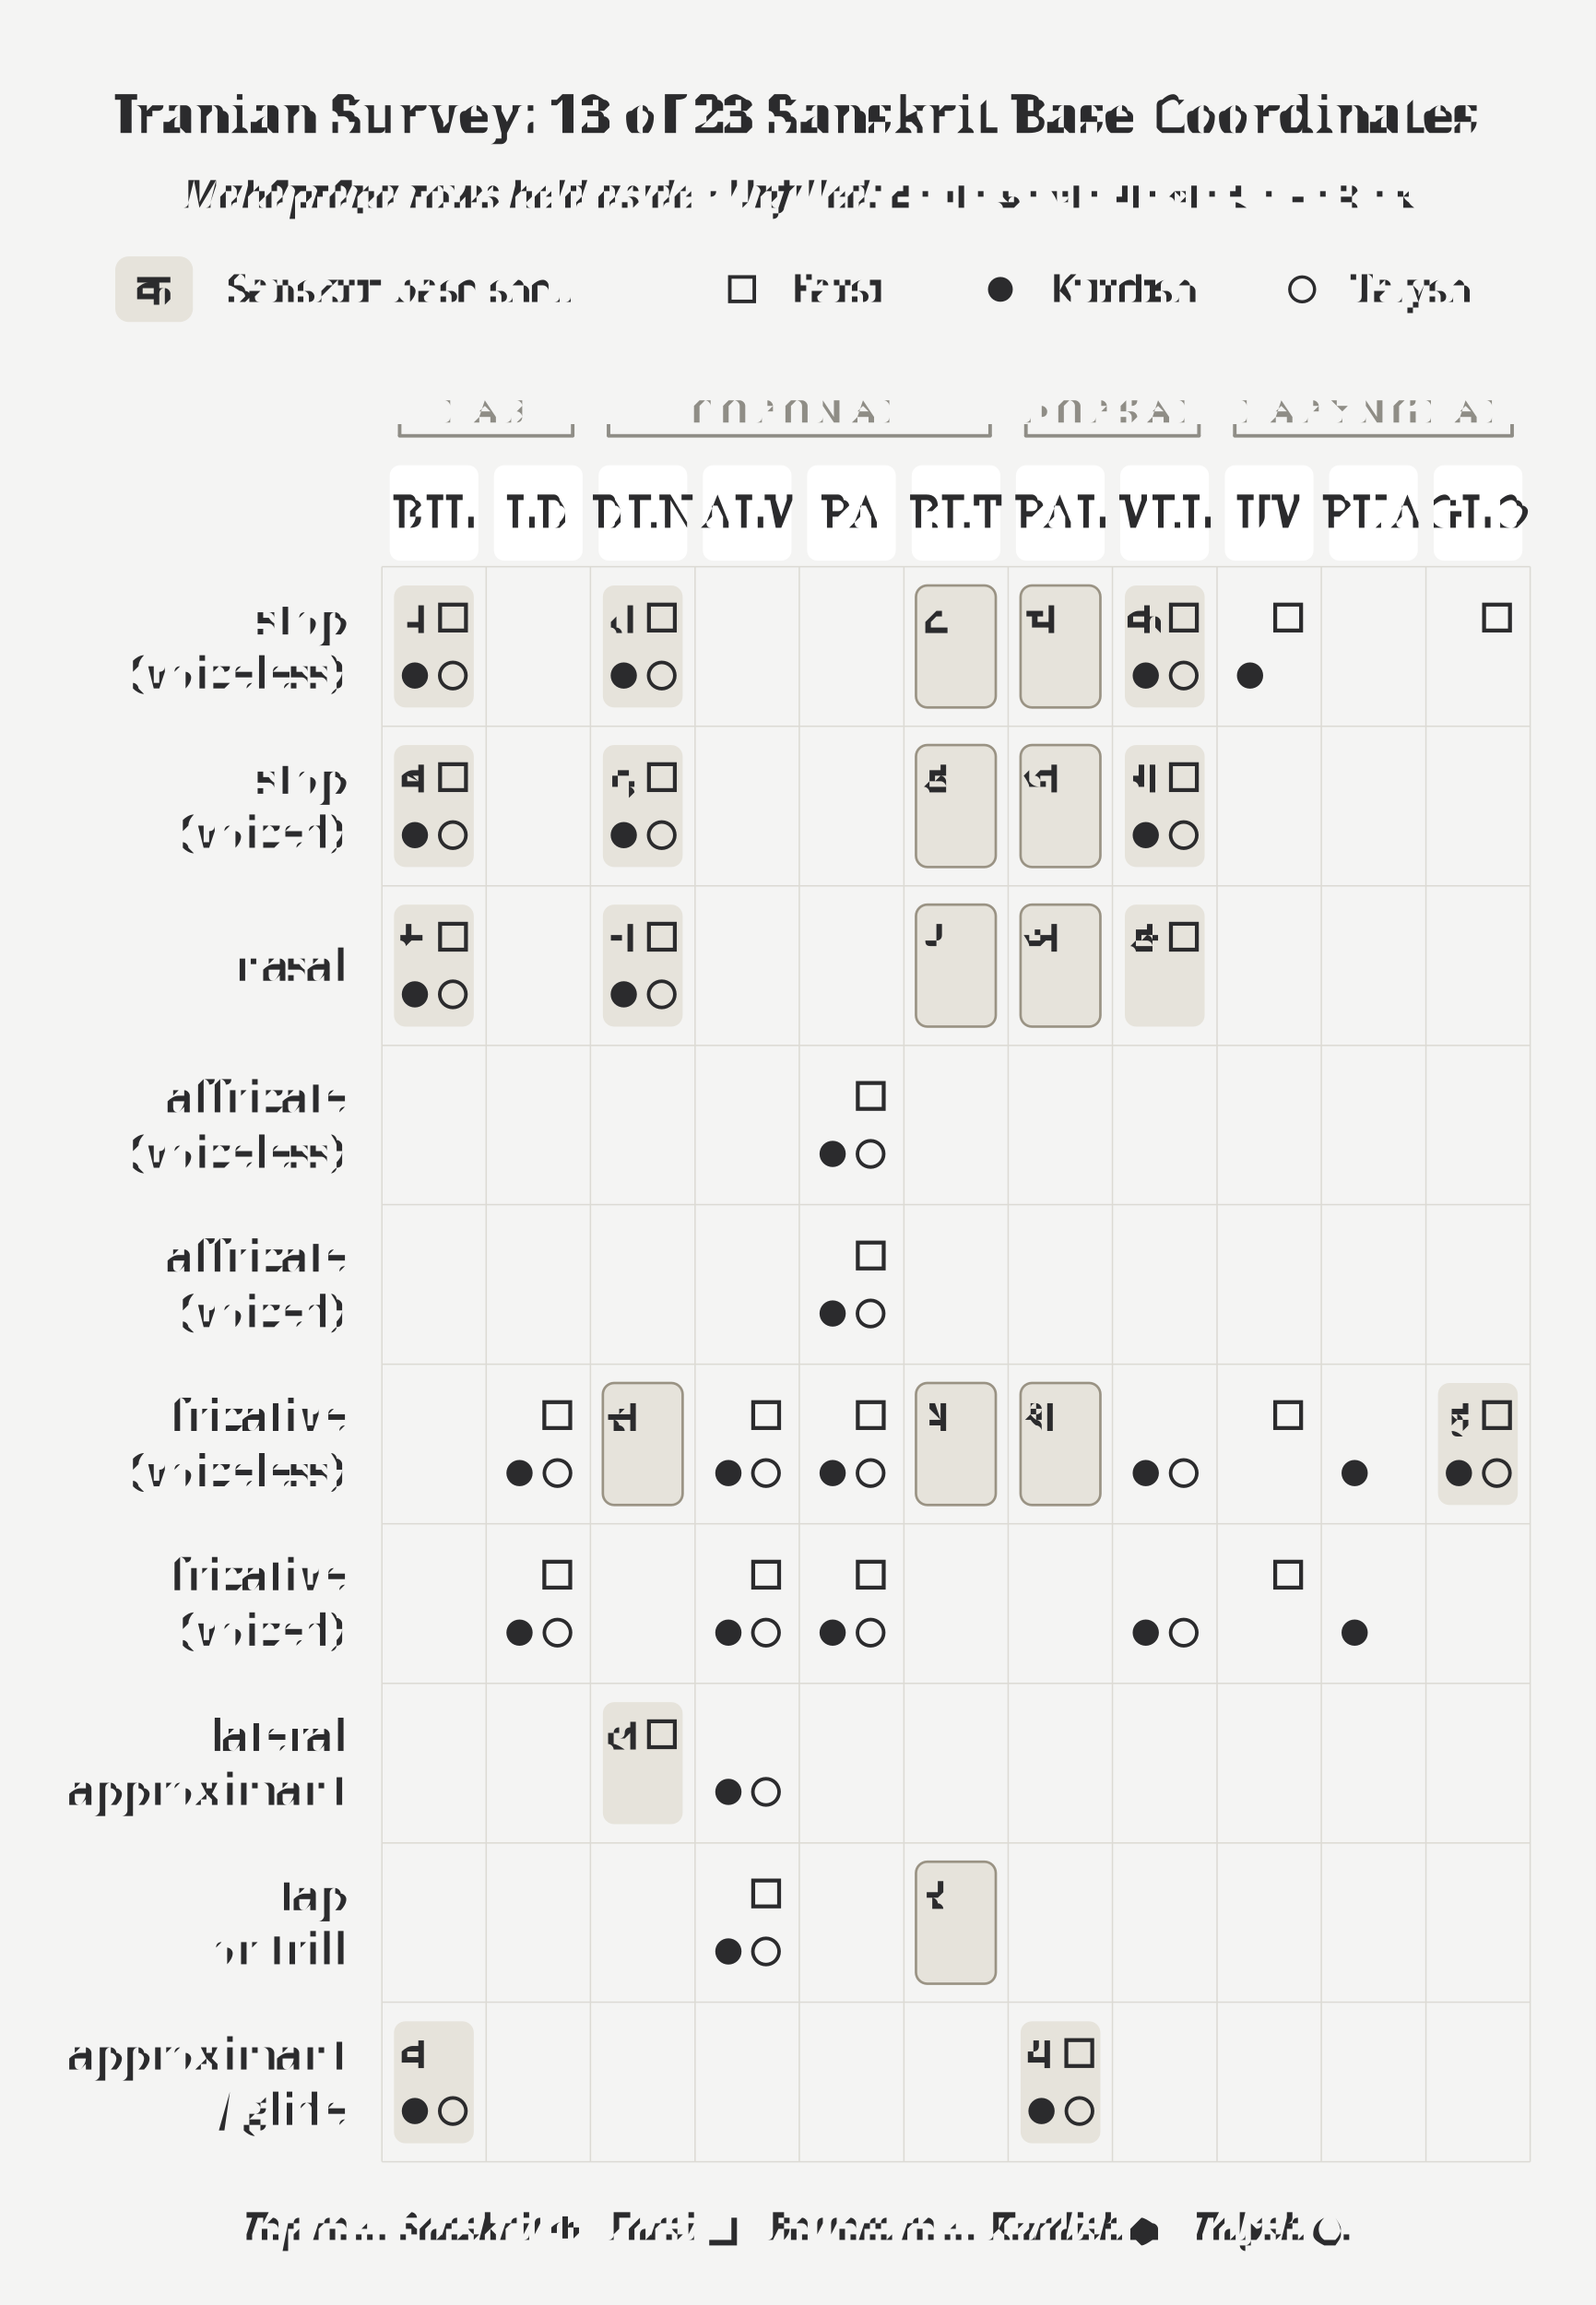
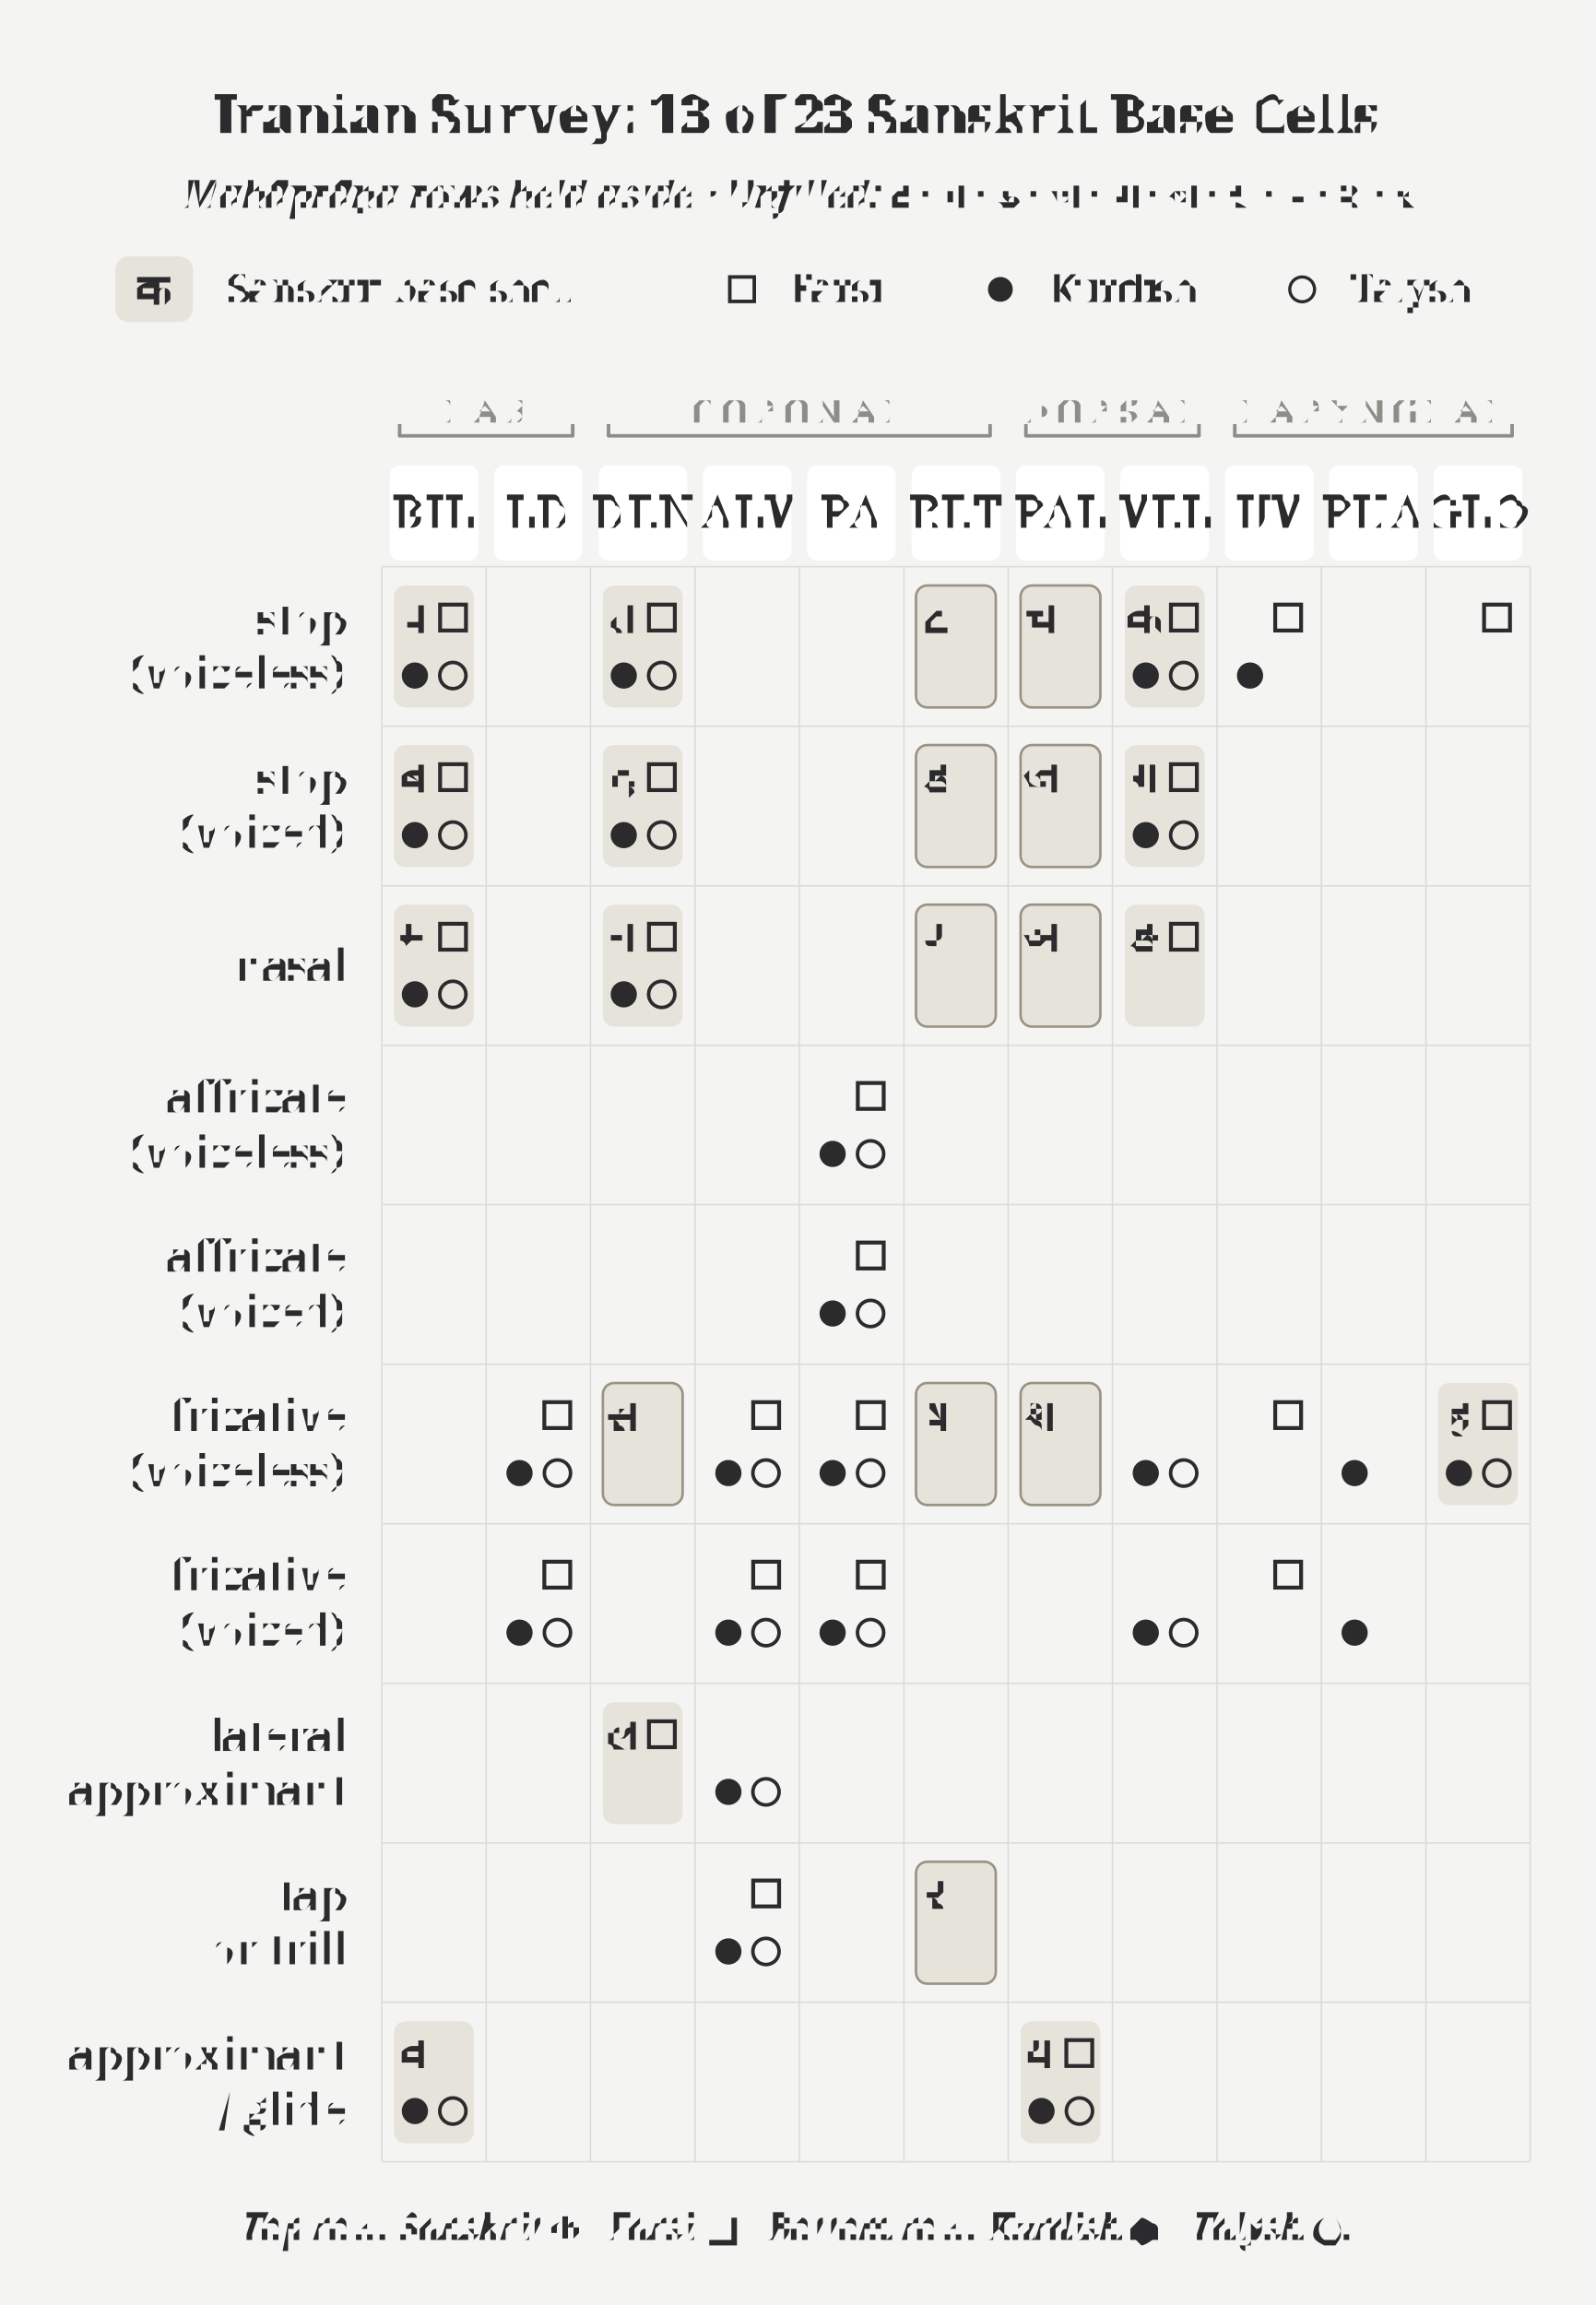
<svg xmlns="http://www.w3.org/2000/svg" width="4.5in" height="6.5in" viewBox="0 0 4.5 6.5">
  <rect x="0" y="0" width="4.5" height="6.5" fill="#f4f4f3" />
-   <text x="2.25" y="0.32" text-anchor="middle" dominant-baseline="middle" font-size="0.151" font-weight="700" fill="#2b2b2d" font-family="'Gentium Book Plus', Charter, 'Charis SIL', Georgia, serif">Iranian Survey: 13 of 23 Sanskrit Base Coordinates</text>
+   <text x="2.25" y="0.32" text-anchor="middle" dominant-baseline="middle" font-size="0.151" font-weight="700" fill="#2b2b2d" font-family="'Gentium Book Plus', Charter, 'Charis SIL', Georgia, serif">Iranian Survey: 13 of 23 Sanskrit Base Cells</text>
  <text x="2.25" y="0.547" text-anchor="middle" dominant-baseline="middle" font-size="0.111" font-style="italic" fill="#2b2b2d" font-family="'Gentium Book Plus', Charter, 'Charis SIL', Georgia, serif">Mahāprāṇa rows held aside · Unfilled: <tspan font-style="normal" font-family="'Adobe Devanagari', 'Noto Sans Devanagari', 'Mangal', 'Kohinoor Devanagari', serif">ट · च · ड · ज · ण · ञ · स · ष · श · र</tspan>
  </text>
  <rect x="1.111" y="1.651" width="0.225" height="0.344" rx="0.032" fill="#e6e3db" stroke="none" />
  <rect x="1.111" y="2.101" width="0.225" height="0.344" rx="0.032" fill="#e6e3db" stroke="none" />
  <rect x="1.111" y="2.551" width="0.225" height="0.344" rx="0.032" fill="#e6e3db" stroke="none" />
  <rect x="1.111" y="5.7" width="0.225" height="0.344" rx="0.032" fill="#e6e3db" stroke="none" />
  <rect x="1.7" y="1.651" width="0.225" height="0.344" rx="0.032" fill="#e6e3db" stroke="none" />
  <rect x="1.7" y="2.101" width="0.225" height="0.344" rx="0.032" fill="#e6e3db" stroke="none" />
  <rect x="1.7" y="3.9" width="0.225" height="0.344" rx="0.032" fill="#e6e3db" stroke="#9a9384" stroke-width="0.007" />
  <rect x="1.7" y="2.551" width="0.225" height="0.344" rx="0.032" fill="#e6e3db" stroke="none" />
  <rect x="1.7" y="4.8" width="0.225" height="0.344" rx="0.032" fill="#e6e3db" stroke="none" />
  <rect x="2.583" y="1.651" width="0.225" height="0.344" rx="0.032" fill="#e6e3db" stroke="#9a9384" stroke-width="0.007" />
  <rect x="2.583" y="2.101" width="0.225" height="0.344" rx="0.032" fill="#e6e3db" stroke="#9a9384" stroke-width="0.007" />
  <rect x="2.583" y="3.9" width="0.225" height="0.344" rx="0.032" fill="#e6e3db" stroke="#9a9384" stroke-width="0.007" />
  <rect x="2.583" y="2.551" width="0.225" height="0.344" rx="0.032" fill="#e6e3db" stroke="#9a9384" stroke-width="0.007" />
  <rect x="2.583" y="5.25" width="0.225" height="0.344" rx="0.032" fill="#e6e3db" stroke="#9a9384" stroke-width="0.007" />
  <rect x="2.878" y="1.651" width="0.225" height="0.344" rx="0.032" fill="#e6e3db" stroke="#9a9384" stroke-width="0.007" />
  <rect x="2.878" y="2.101" width="0.225" height="0.344" rx="0.032" fill="#e6e3db" stroke="#9a9384" stroke-width="0.007" />
  <rect x="2.878" y="3.9" width="0.225" height="0.344" rx="0.032" fill="#e6e3db" stroke="#9a9384" stroke-width="0.007" />
  <rect x="2.878" y="2.551" width="0.225" height="0.344" rx="0.032" fill="#e6e3db" stroke="#9a9384" stroke-width="0.007" />
  <rect x="2.878" y="5.7" width="0.225" height="0.344" rx="0.032" fill="#e6e3db" stroke="none" />
  <rect x="3.172" y="1.651" width="0.225" height="0.344" rx="0.032" fill="#e6e3db" stroke="none" />
  <rect x="3.172" y="2.101" width="0.225" height="0.344" rx="0.032" fill="#e6e3db" stroke="none" />
  <rect x="3.172" y="2.551" width="0.225" height="0.344" rx="0.032" fill="#e6e3db" stroke="none" />
  <rect x="4.055" y="3.9" width="0.225" height="0.344" rx="0.032" fill="#e6e3db" stroke="none" />
  <rect x="0.325" y="0.723" width="0.219" height="0.185" rx="0.038" fill="#e6e3db" stroke="none" />
  <text x="0.435" y="0.816" text-anchor="middle" dominant-baseline="middle" font-size="0.125" fill="#2b2b2d" font-family="'Adobe Devanagari', 'Noto Sans Devanagari', 'Mangal', 'Kohinoor Devanagari', serif">क</text>
  <text x="0.645" y="0.855" font-size="0.111" fill="#2b2b2d" font-family="'Gentium Book Plus', Charter, 'Charis SIL', Georgia, serif">Sanskrit base shell</text>
  <rect x="2.058" y="0.781" width="0.069" height="0.069" fill="none" stroke="#2b2b2d" stroke-width="0.01" />
  <text x="2.228" y="0.855" font-size="0.111" fill="#2b2b2d" font-family="'Gentium Book Plus', Charter, 'Charis SIL', Georgia, serif">Farsi</text>
  <circle cx="2.821" cy="0.816" r="0.035" fill="#2b2b2d" />
  <text x="2.957" y="0.855" font-size="0.111" fill="#2b2b2d" font-family="'Gentium Book Plus', Charter, 'Charis SIL', Georgia, serif">Kurdish</text>
  <circle cx="3.672" cy="0.816" r="0.035" fill="none" stroke="#2b2b2d" stroke-width="0.009" />
  <text x="3.808" y="0.855" font-size="0.111" fill="#2b2b2d" font-family="'Gentium Book Plus', Charter, 'Charis SIL', Georgia, serif">Talysh</text>
  <path d="M 1.127 1.229 L 1.615 1.229" stroke="#8f8d86" stroke-width="0.01" stroke-linecap="round" />
  <path d="M 1.127 1.229 L 1.127 1.196" stroke="#8f8d86" stroke-width="0.01" />
  <path d="M 1.615 1.229 L 1.615 1.196" stroke="#8f8d86" stroke-width="0.01" />
  <text x="1.371" y="1.159" text-anchor="middle" dominant-baseline="middle" font-size="0.091" letter-spacing="0.025" fill="#8f8d86" font-family="'Gentium Book Plus', Charter, 'Charis SIL', Georgia, serif">LAB</text>
  <path d="M 1.716 1.229 L 2.792 1.229" stroke="#8f8d86" stroke-width="0.01" stroke-linecap="round" />
  <path d="M 1.716 1.229 L 1.716 1.196" stroke="#8f8d86" stroke-width="0.01" />
  <path d="M 2.792 1.229 L 2.792 1.196" stroke="#8f8d86" stroke-width="0.01" />
  <text x="2.254" y="1.159" text-anchor="middle" dominant-baseline="middle" font-size="0.091" letter-spacing="0.025" fill="#8f8d86" font-family="'Gentium Book Plus', Charter, 'Charis SIL', Georgia, serif">CORONAL</text>
  <path d="M 2.893 1.229 L 3.381 1.229" stroke="#8f8d86" stroke-width="0.01" stroke-linecap="round" />
  <path d="M 2.893 1.229 L 2.893 1.196" stroke="#8f8d86" stroke-width="0.01" />
  <path d="M 3.381 1.229 L 3.381 1.196" stroke="#8f8d86" stroke-width="0.01" />
  <text x="3.137" y="1.159" text-anchor="middle" dominant-baseline="middle" font-size="0.091" letter-spacing="0.025" fill="#8f8d86" font-family="'Gentium Book Plus', Charter, 'Charis SIL', Georgia, serif">DORSAL</text>
  <path d="M 3.482 1.229 L 4.264 1.229" stroke="#8f8d86" stroke-width="0.01" stroke-linecap="round" />
  <path d="M 3.482 1.229 L 3.482 1.196" stroke="#8f8d86" stroke-width="0.01" />
  <path d="M 4.264 1.229 L 4.264 1.196" stroke="#8f8d86" stroke-width="0.01" />
  <text x="3.873" y="1.159" text-anchor="middle" dominant-baseline="middle" font-size="0.091" letter-spacing="0.025" fill="#8f8d86" font-family="'Gentium Book Plus', Charter, 'Charis SIL', Georgia, serif">LARYNGEAL</text>
  <rect x="1.099" y="1.312" width="0.25" height="0.269" rx="0.029" fill="#ffffff" stroke="none" />
  <text x="1.224" y="1.447" text-anchor="middle" dominant-baseline="middle" font-size="0.125" letter-spacing="0.01" fill="#2b2b2d" font-family="'Gentium Book Plus', Charter, 'Charis SIL', Georgia, serif">BIL</text>
  <rect x="1.393" y="1.312" width="0.25" height="0.269" rx="0.029" fill="#ffffff" stroke="none" />
  <text x="1.518" y="1.447" text-anchor="middle" dominant-baseline="middle" font-size="0.125" letter-spacing="0.01" fill="#2b2b2d" font-family="'Gentium Book Plus', Charter, 'Charis SIL', Georgia, serif">LD</text>
  <rect x="1.688" y="1.312" width="0.25" height="0.269" rx="0.029" fill="#ffffff" stroke="none" />
  <text x="1.813" y="1.447" text-anchor="middle" dominant-baseline="middle" font-size="0.125" letter-spacing="0.01" fill="#2b2b2d" font-family="'Gentium Book Plus', Charter, 'Charis SIL', Georgia, serif">DEN</text>
  <rect x="1.982" y="1.312" width="0.25" height="0.269" rx="0.029" fill="#ffffff" stroke="none" />
  <text x="2.107" y="1.447" text-anchor="middle" dominant-baseline="middle" font-size="0.125" letter-spacing="0.01" fill="#2b2b2d" font-family="'Gentium Book Plus', Charter, 'Charis SIL', Georgia, serif">ALV</text>
  <rect x="2.276" y="1.312" width="0.25" height="0.269" rx="0.029" fill="#ffffff" stroke="none" />
  <text x="2.401" y="1.447" text-anchor="middle" dominant-baseline="middle" font-size="0.125" letter-spacing="0.01" fill="#2b2b2d" font-family="'Gentium Book Plus', Charter, 'Charis SIL', Georgia, serif">PA</text>
  <rect x="2.571" y="1.312" width="0.25" height="0.269" rx="0.029" fill="#ffffff" stroke="none" />
  <text x="2.696" y="1.447" text-anchor="middle" dominant-baseline="middle" font-size="0.125" letter-spacing="0.01" fill="#2b2b2d" font-family="'Gentium Book Plus', Charter, 'Charis SIL', Georgia, serif">RET</text>
  <rect x="2.865" y="1.312" width="0.25" height="0.269" rx="0.029" fill="#ffffff" stroke="none" />
  <text x="2.99" y="1.447" text-anchor="middle" dominant-baseline="middle" font-size="0.125" letter-spacing="0.01" fill="#2b2b2d" font-family="'Gentium Book Plus', Charter, 'Charis SIL', Georgia, serif">PAL</text>
  <rect x="3.159" y="1.312" width="0.25" height="0.269" rx="0.029" fill="#ffffff" stroke="none" />
  <text x="3.285" y="1.447" text-anchor="middle" dominant-baseline="middle" font-size="0.125" letter-spacing="0.01" fill="#2b2b2d" font-family="'Gentium Book Plus', Charter, 'Charis SIL', Georgia, serif">VEL</text>
  <rect x="3.454" y="1.312" width="0.25" height="0.269" rx="0.029" fill="#ffffff" stroke="none" />
  <text x="3.579" y="1.447" text-anchor="middle" dominant-baseline="middle" font-size="0.125" letter-spacing="0.01" fill="#2b2b2d" font-family="'Gentium Book Plus', Charter, 'Charis SIL', Georgia, serif">UV</text>
  <rect x="3.748" y="1.312" width="0.25" height="0.269" rx="0.029" fill="#ffffff" stroke="none" />
  <text x="3.873" y="1.447" text-anchor="middle" dominant-baseline="middle" font-size="0.125" letter-spacing="0.01" fill="#2b2b2d" font-family="'Gentium Book Plus', Charter, 'Charis SIL', Georgia, serif">PHA</text>
  <rect x="4.043" y="1.312" width="0.25" height="0.269" rx="0.029" fill="#ffffff" stroke="none" />
  <text x="4.168" y="1.447" text-anchor="middle" dominant-baseline="middle" font-size="0.125" letter-spacing="0.01" fill="#2b2b2d" font-family="'Gentium Book Plus', Charter, 'Charis SIL', Georgia, serif">GLO</text>
  <line x1="1.077" y1="1.598" x2="1.077" y2="6.096" stroke="#dcdad4" stroke-width="0.004" />
  <line x1="1.371" y1="1.598" x2="1.371" y2="6.096" stroke="#dcdad4" stroke-width="0.004" />
  <line x1="1.665" y1="1.598" x2="1.665" y2="6.096" stroke="#dcdad4" stroke-width="0.004" />
  <line x1="1.96" y1="1.598" x2="1.96" y2="6.096" stroke="#dcdad4" stroke-width="0.004" />
  <line x1="2.254" y1="1.598" x2="2.254" y2="6.096" stroke="#dcdad4" stroke-width="0.004" />
  <line x1="2.549" y1="1.598" x2="2.549" y2="6.096" stroke="#dcdad4" stroke-width="0.004" />
  <line x1="2.843" y1="1.598" x2="2.843" y2="6.096" stroke="#dcdad4" stroke-width="0.004" />
  <line x1="3.137" y1="1.598" x2="3.137" y2="6.096" stroke="#dcdad4" stroke-width="0.004" />
  <line x1="3.432" y1="1.598" x2="3.432" y2="6.096" stroke="#dcdad4" stroke-width="0.004" />
  <line x1="3.726" y1="1.598" x2="3.726" y2="6.096" stroke="#dcdad4" stroke-width="0.004" />
  <line x1="4.021" y1="1.598" x2="4.021" y2="6.096" stroke="#dcdad4" stroke-width="0.004" />
  <line x1="4.315" y1="1.598" x2="4.315" y2="6.096" stroke="#dcdad4" stroke-width="0.004" />
  <line x1="1.077" y1="1.598" x2="4.315" y2="1.598" stroke="#dcdad4" stroke-width="0.004" />
  <line x1="1.077" y1="2.048" x2="4.315" y2="2.048" stroke="#dcdad4" stroke-width="0.004" />
  <line x1="1.077" y1="2.498" x2="4.315" y2="2.498" stroke="#dcdad4" stroke-width="0.004" />
  <line x1="1.077" y1="2.948" x2="4.315" y2="2.948" stroke="#dcdad4" stroke-width="0.004" />
  <line x1="1.077" y1="3.397" x2="4.315" y2="3.397" stroke="#dcdad4" stroke-width="0.004" />
  <line x1="1.077" y1="3.847" x2="4.315" y2="3.847" stroke="#dcdad4" stroke-width="0.004" />
  <line x1="1.077" y1="4.297" x2="4.315" y2="4.297" stroke="#dcdad4" stroke-width="0.004" />
  <line x1="1.077" y1="4.747" x2="4.315" y2="4.747" stroke="#dcdad4" stroke-width="0.004" />
  <line x1="1.077" y1="5.197" x2="4.315" y2="5.197" stroke="#dcdad4" stroke-width="0.004" />
  <line x1="1.077" y1="5.646" x2="4.315" y2="5.646" stroke="#dcdad4" stroke-width="0.004" />
  <line x1="1.077" y1="6.096" x2="4.315" y2="6.096" stroke="#dcdad4" stroke-width="0.004" />
  <text x="0.976" y="1.746" text-anchor="end" dominant-baseline="middle" font-size="0.125" fill="#2b2b2d" font-family="'Gentium Book Plus', Charter, 'Charis SIL', Georgia, serif">stop</text>
  <text x="0.976" y="1.9" text-anchor="end" dominant-baseline="middle" font-size="0.125" fill="#2b2b2d" font-family="'Gentium Book Plus', Charter, 'Charis SIL', Georgia, serif">(voiceless)</text>
  <text x="0.976" y="2.196" text-anchor="end" dominant-baseline="middle" font-size="0.125" fill="#2b2b2d" font-family="'Gentium Book Plus', Charter, 'Charis SIL', Georgia, serif">stop</text>
  <text x="0.976" y="2.35" text-anchor="end" dominant-baseline="middle" font-size="0.125" fill="#2b2b2d" font-family="'Gentium Book Plus', Charter, 'Charis SIL', Georgia, serif">(voiced)</text>
  <text x="0.976" y="2.723" text-anchor="end" dominant-baseline="middle" font-size="0.125" fill="#2b2b2d" font-family="'Gentium Book Plus', Charter, 'Charis SIL', Georgia, serif">nasal</text>
  <text x="0.976" y="3.095" text-anchor="end" dominant-baseline="middle" font-size="0.125" fill="#2b2b2d" font-family="'Gentium Book Plus', Charter, 'Charis SIL', Georgia, serif">affricate</text>
  <text x="0.976" y="3.25" text-anchor="end" dominant-baseline="middle" font-size="0.125" fill="#2b2b2d" font-family="'Gentium Book Plus', Charter, 'Charis SIL', Georgia, serif">(voiceless)</text>
  <text x="0.976" y="3.545" text-anchor="end" dominant-baseline="middle" font-size="0.125" fill="#2b2b2d" font-family="'Gentium Book Plus', Charter, 'Charis SIL', Georgia, serif">affricate</text>
  <text x="0.976" y="3.7" text-anchor="end" dominant-baseline="middle" font-size="0.125" fill="#2b2b2d" font-family="'Gentium Book Plus', Charter, 'Charis SIL', Georgia, serif">(voiced)</text>
  <text x="0.976" y="3.995" text-anchor="end" dominant-baseline="middle" font-size="0.125" fill="#2b2b2d" font-family="'Gentium Book Plus', Charter, 'Charis SIL', Georgia, serif">fricative</text>
  <text x="0.976" y="4.149" text-anchor="end" dominant-baseline="middle" font-size="0.125" fill="#2b2b2d" font-family="'Gentium Book Plus', Charter, 'Charis SIL', Georgia, serif">(voiceless)</text>
  <text x="0.976" y="4.444" text-anchor="end" dominant-baseline="middle" font-size="0.125" fill="#2b2b2d" font-family="'Gentium Book Plus', Charter, 'Charis SIL', Georgia, serif">fricative</text>
  <text x="0.976" y="4.599" text-anchor="end" dominant-baseline="middle" font-size="0.125" fill="#2b2b2d" font-family="'Gentium Book Plus', Charter, 'Charis SIL', Georgia, serif">(voiced)</text>
  <text x="0.976" y="4.894" text-anchor="end" dominant-baseline="middle" font-size="0.125" fill="#2b2b2d" font-family="'Gentium Book Plus', Charter, 'Charis SIL', Georgia, serif">lateral</text>
  <text x="0.976" y="5.049" text-anchor="end" dominant-baseline="middle" font-size="0.125" fill="#2b2b2d" font-family="'Gentium Book Plus', Charter, 'Charis SIL', Georgia, serif">approximant</text>
  <text x="0.976" y="5.344" text-anchor="end" dominant-baseline="middle" font-size="0.125" fill="#2b2b2d" font-family="'Gentium Book Plus', Charter, 'Charis SIL', Georgia, serif">tap</text>
  <text x="0.976" y="5.499" text-anchor="end" dominant-baseline="middle" font-size="0.125" fill="#2b2b2d" font-family="'Gentium Book Plus', Charter, 'Charis SIL', Georgia, serif">or trill</text>
  <text x="0.976" y="5.794" text-anchor="end" dominant-baseline="middle" font-size="0.125" fill="#2b2b2d" font-family="'Gentium Book Plus', Charter, 'Charis SIL', Georgia, serif">approximant</text>
  <text x="0.976" y="5.949" text-anchor="end" dominant-baseline="middle" font-size="0.125" fill="#2b2b2d" font-family="'Gentium Book Plus', Charter, 'Charis SIL', Georgia, serif">/ glide</text>
  <circle cx="1.17" cy="1.905" r="0.037" fill="#2b2b2d" />
  <circle cx="1.17" cy="2.355" r="0.037" fill="#2b2b2d" />
  <circle cx="1.17" cy="2.804" r="0.037" fill="#2b2b2d" />
  <circle cx="1.17" cy="5.953" r="0.037" fill="#2b2b2d" />
  <circle cx="1.465" cy="4.154" r="0.037" fill="#2b2b2d" />
  <circle cx="1.465" cy="4.604" r="0.037" fill="#2b2b2d" />
  <circle cx="1.759" cy="1.905" r="0.037" fill="#2b2b2d" />
  <circle cx="1.759" cy="2.355" r="0.037" fill="#2b2b2d" />
  <circle cx="1.759" cy="2.804" r="0.037" fill="#2b2b2d" />
  <circle cx="2.054" cy="4.154" r="0.037" fill="#2b2b2d" />
  <circle cx="2.054" cy="4.604" r="0.037" fill="#2b2b2d" />
  <circle cx="2.054" cy="5.053" r="0.037" fill="#2b2b2d" />
  <circle cx="2.054" cy="5.503" r="0.037" fill="#2b2b2d" />
  <circle cx="2.348" cy="3.254" r="0.037" fill="#2b2b2d" />
  <circle cx="2.348" cy="3.704" r="0.037" fill="#2b2b2d" />
  <circle cx="2.348" cy="4.154" r="0.037" fill="#2b2b2d" />
  <circle cx="2.348" cy="4.604" r="0.037" fill="#2b2b2d" />
  <circle cx="2.937" cy="5.953" r="0.037" fill="#2b2b2d" />
  <circle cx="3.231" cy="1.905" r="0.037" fill="#2b2b2d" />
  <circle cx="3.231" cy="2.355" r="0.037" fill="#2b2b2d" />
  <circle cx="3.231" cy="4.154" r="0.037" fill="#2b2b2d" />
  <circle cx="3.231" cy="4.604" r="0.037" fill="#2b2b2d" />
  <circle cx="3.525" cy="1.905" r="0.037" fill="#2b2b2d" />
  <circle cx="3.82" cy="4.154" r="0.037" fill="#2b2b2d" />
  <circle cx="3.82" cy="4.604" r="0.037" fill="#2b2b2d" />
  <circle cx="4.114" cy="4.154" r="0.037" fill="#2b2b2d" />
  <circle cx="1.277" cy="1.905" r="0.037" fill="none" stroke="#2b2b2d" stroke-width="0.01" />
  <circle cx="1.277" cy="2.355" r="0.037" fill="none" stroke="#2b2b2d" stroke-width="0.01" />
  <circle cx="1.277" cy="2.804" r="0.037" fill="none" stroke="#2b2b2d" stroke-width="0.01" />
  <circle cx="1.277" cy="5.953" r="0.037" fill="none" stroke="#2b2b2d" stroke-width="0.01" />
  <circle cx="1.572" cy="4.154" r="0.037" fill="none" stroke="#2b2b2d" stroke-width="0.01" />
  <circle cx="1.572" cy="4.604" r="0.037" fill="none" stroke="#2b2b2d" stroke-width="0.01" />
  <circle cx="1.866" cy="1.905" r="0.037" fill="none" stroke="#2b2b2d" stroke-width="0.01" />
  <circle cx="1.866" cy="2.355" r="0.037" fill="none" stroke="#2b2b2d" stroke-width="0.01" />
  <circle cx="1.866" cy="2.804" r="0.037" fill="none" stroke="#2b2b2d" stroke-width="0.01" />
  <circle cx="2.16" cy="4.154" r="0.037" fill="none" stroke="#2b2b2d" stroke-width="0.01" />
  <circle cx="2.16" cy="4.604" r="0.037" fill="none" stroke="#2b2b2d" stroke-width="0.01" />
  <circle cx="2.16" cy="5.053" r="0.037" fill="none" stroke="#2b2b2d" stroke-width="0.01" />
  <circle cx="2.16" cy="5.503" r="0.037" fill="none" stroke="#2b2b2d" stroke-width="0.01" />
  <circle cx="2.455" cy="3.254" r="0.037" fill="none" stroke="#2b2b2d" stroke-width="0.01" />
  <circle cx="2.455" cy="3.704" r="0.037" fill="none" stroke="#2b2b2d" stroke-width="0.01" />
  <circle cx="2.455" cy="4.154" r="0.037" fill="none" stroke="#2b2b2d" stroke-width="0.01" />
  <circle cx="2.455" cy="4.604" r="0.037" fill="none" stroke="#2b2b2d" stroke-width="0.01" />
  <circle cx="3.044" cy="5.953" r="0.037" fill="none" stroke="#2b2b2d" stroke-width="0.01" />
  <circle cx="3.338" cy="1.905" r="0.037" fill="none" stroke="#2b2b2d" stroke-width="0.01" />
  <circle cx="3.338" cy="2.355" r="0.037" fill="none" stroke="#2b2b2d" stroke-width="0.01" />
  <circle cx="3.338" cy="4.154" r="0.037" fill="none" stroke="#2b2b2d" stroke-width="0.01" />
  <circle cx="3.338" cy="4.604" r="0.037" fill="none" stroke="#2b2b2d" stroke-width="0.01" />
  <circle cx="4.221" cy="4.154" r="0.037" fill="none" stroke="#2b2b2d" stroke-width="0.01" />
  <rect x="1.241" y="1.705" width="0.073" height="0.073" fill="none" stroke="#2b2b2d" stroke-width="0.011" />
  <rect x="1.241" y="2.155" width="0.073" height="0.073" fill="none" stroke="#2b2b2d" stroke-width="0.011" />
  <rect x="1.241" y="2.605" width="0.073" height="0.073" fill="none" stroke="#2b2b2d" stroke-width="0.011" />
  <rect x="1.535" y="3.954" width="0.073" height="0.073" fill="none" stroke="#2b2b2d" stroke-width="0.011" />
  <rect x="1.535" y="4.404" width="0.073" height="0.073" fill="none" stroke="#2b2b2d" stroke-width="0.011" />
  <rect x="1.83" y="1.705" width="0.073" height="0.073" fill="none" stroke="#2b2b2d" stroke-width="0.011" />
  <rect x="1.83" y="2.155" width="0.073" height="0.073" fill="none" stroke="#2b2b2d" stroke-width="0.011" />
  <rect x="1.83" y="2.605" width="0.073" height="0.073" fill="none" stroke="#2b2b2d" stroke-width="0.011" />
  <rect x="1.83" y="4.854" width="0.073" height="0.073" fill="none" stroke="#2b2b2d" stroke-width="0.011" />
  <rect x="2.124" y="3.954" width="0.073" height="0.073" fill="none" stroke="#2b2b2d" stroke-width="0.011" />
  <rect x="2.124" y="4.404" width="0.073" height="0.073" fill="none" stroke="#2b2b2d" stroke-width="0.011" />
  <rect x="2.124" y="5.303" width="0.073" height="0.073" fill="none" stroke="#2b2b2d" stroke-width="0.011" />
  <rect x="2.419" y="3.054" width="0.073" height="0.073" fill="none" stroke="#2b2b2d" stroke-width="0.011" />
  <rect x="2.419" y="3.504" width="0.073" height="0.073" fill="none" stroke="#2b2b2d" stroke-width="0.011" />
  <rect x="2.419" y="3.954" width="0.073" height="0.073" fill="none" stroke="#2b2b2d" stroke-width="0.011" />
  <rect x="2.419" y="4.404" width="0.073" height="0.073" fill="none" stroke="#2b2b2d" stroke-width="0.011" />
  <rect x="3.007" y="5.753" width="0.073" height="0.073" fill="none" stroke="#2b2b2d" stroke-width="0.011" />
  <rect x="3.302" y="1.705" width="0.073" height="0.073" fill="none" stroke="#2b2b2d" stroke-width="0.011" />
  <rect x="3.302" y="2.155" width="0.073" height="0.073" fill="none" stroke="#2b2b2d" stroke-width="0.011" />
  <rect x="3.302" y="2.605" width="0.073" height="0.073" fill="none" stroke="#2b2b2d" stroke-width="0.011" />
  <rect x="3.596" y="1.705" width="0.073" height="0.073" fill="none" stroke="#2b2b2d" stroke-width="0.011" />
  <rect x="3.596" y="3.954" width="0.073" height="0.073" fill="none" stroke="#2b2b2d" stroke-width="0.011" />
  <rect x="3.596" y="4.404" width="0.073" height="0.073" fill="none" stroke="#2b2b2d" stroke-width="0.011" />
  <rect x="4.185" y="1.705" width="0.073" height="0.073" fill="none" stroke="#2b2b2d" stroke-width="0.011" />
  <rect x="4.185" y="3.954" width="0.073" height="0.073" fill="none" stroke="#2b2b2d" stroke-width="0.011" />
  <text x="1.17" y="1.741" text-anchor="middle" dominant-baseline="middle" font-size="0.132" fill="#2b2b2d" font-family="'Adobe Devanagari', 'Noto Sans Devanagari', 'Mangal', 'Kohinoor Devanagari', serif">प</text>
  <text x="1.17" y="2.191" text-anchor="middle" dominant-baseline="middle" font-size="0.132" fill="#2b2b2d" font-family="'Adobe Devanagari', 'Noto Sans Devanagari', 'Mangal', 'Kohinoor Devanagari', serif">ब</text>
  <text x="1.17" y="2.641" text-anchor="middle" dominant-baseline="middle" font-size="0.132" fill="#2b2b2d" font-family="'Adobe Devanagari', 'Noto Sans Devanagari', 'Mangal', 'Kohinoor Devanagari', serif">म</text>
  <text x="1.17" y="5.79" text-anchor="middle" dominant-baseline="middle" font-size="0.132" fill="#2b2b2d" font-family="'Adobe Devanagari', 'Noto Sans Devanagari', 'Mangal', 'Kohinoor Devanagari', serif">व</text>
  <text x="1.759" y="1.741" text-anchor="middle" dominant-baseline="middle" font-size="0.132" fill="#2b2b2d" font-family="'Adobe Devanagari', 'Noto Sans Devanagari', 'Mangal', 'Kohinoor Devanagari', serif">त</text>
  <text x="1.759" y="2.191" text-anchor="middle" dominant-baseline="middle" font-size="0.132" fill="#2b2b2d" font-family="'Adobe Devanagari', 'Noto Sans Devanagari', 'Mangal', 'Kohinoor Devanagari', serif">द</text>
  <text x="1.759" y="3.99" text-anchor="middle" dominant-baseline="middle" font-size="0.132" fill="#2b2b2d" font-family="'Adobe Devanagari', 'Noto Sans Devanagari', 'Mangal', 'Kohinoor Devanagari', serif">स</text>
  <text x="1.759" y="2.641" text-anchor="middle" dominant-baseline="middle" font-size="0.132" fill="#2b2b2d" font-family="'Adobe Devanagari', 'Noto Sans Devanagari', 'Mangal', 'Kohinoor Devanagari', serif">न</text>
  <text x="1.759" y="4.89" text-anchor="middle" dominant-baseline="middle" font-size="0.132" fill="#2b2b2d" font-family="'Adobe Devanagari', 'Noto Sans Devanagari', 'Mangal', 'Kohinoor Devanagari', serif">ल</text>
  <text x="2.642" y="1.741" text-anchor="middle" dominant-baseline="middle" font-size="0.132" fill="#2b2b2d" font-family="'Adobe Devanagari', 'Noto Sans Devanagari', 'Mangal', 'Kohinoor Devanagari', serif">ट</text>
  <text x="2.642" y="2.191" text-anchor="middle" dominant-baseline="middle" font-size="0.132" fill="#2b2b2d" font-family="'Adobe Devanagari', 'Noto Sans Devanagari', 'Mangal', 'Kohinoor Devanagari', serif">ड</text>
  <text x="2.642" y="3.99" text-anchor="middle" dominant-baseline="middle" font-size="0.132" fill="#2b2b2d" font-family="'Adobe Devanagari', 'Noto Sans Devanagari', 'Mangal', 'Kohinoor Devanagari', serif">ष</text>
  <text x="2.642" y="2.641" text-anchor="middle" dominant-baseline="middle" font-size="0.132" fill="#2b2b2d" font-family="'Adobe Devanagari', 'Noto Sans Devanagari', 'Mangal', 'Kohinoor Devanagari', serif">ण</text>
  <text x="2.642" y="5.34" text-anchor="middle" dominant-baseline="middle" font-size="0.132" fill="#2b2b2d" font-family="'Adobe Devanagari', 'Noto Sans Devanagari', 'Mangal', 'Kohinoor Devanagari', serif">र</text>
  <text x="2.937" y="1.741" text-anchor="middle" dominant-baseline="middle" font-size="0.132" fill="#2b2b2d" font-family="'Adobe Devanagari', 'Noto Sans Devanagari', 'Mangal', 'Kohinoor Devanagari', serif">च</text>
  <text x="2.937" y="2.191" text-anchor="middle" dominant-baseline="middle" font-size="0.132" fill="#2b2b2d" font-family="'Adobe Devanagari', 'Noto Sans Devanagari', 'Mangal', 'Kohinoor Devanagari', serif">ज</text>
  <text x="2.937" y="3.99" text-anchor="middle" dominant-baseline="middle" font-size="0.132" fill="#2b2b2d" font-family="'Adobe Devanagari', 'Noto Sans Devanagari', 'Mangal', 'Kohinoor Devanagari', serif">श</text>
  <text x="2.937" y="2.641" text-anchor="middle" dominant-baseline="middle" font-size="0.132" fill="#2b2b2d" font-family="'Adobe Devanagari', 'Noto Sans Devanagari', 'Mangal', 'Kohinoor Devanagari', serif">ञ</text>
  <text x="2.937" y="5.79" text-anchor="middle" dominant-baseline="middle" font-size="0.132" fill="#2b2b2d" font-family="'Adobe Devanagari', 'Noto Sans Devanagari', 'Mangal', 'Kohinoor Devanagari', serif">य</text>
  <text x="3.231" y="1.741" text-anchor="middle" dominant-baseline="middle" font-size="0.132" fill="#2b2b2d" font-family="'Adobe Devanagari', 'Noto Sans Devanagari', 'Mangal', 'Kohinoor Devanagari', serif">क</text>
  <text x="3.231" y="2.191" text-anchor="middle" dominant-baseline="middle" font-size="0.132" fill="#2b2b2d" font-family="'Adobe Devanagari', 'Noto Sans Devanagari', 'Mangal', 'Kohinoor Devanagari', serif">ग</text>
  <text x="3.231" y="2.641" text-anchor="middle" dominant-baseline="middle" font-size="0.132" fill="#2b2b2d" font-family="'Adobe Devanagari', 'Noto Sans Devanagari', 'Mangal', 'Kohinoor Devanagari', serif">ङ</text>
  <text x="4.114" y="3.99" text-anchor="middle" dominant-baseline="middle" font-size="0.132" fill="#2b2b2d" font-family="'Adobe Devanagari', 'Noto Sans Devanagari', 'Mangal', 'Kohinoor Devanagari', serif">ह</text>
  <text x="2.25" y="6.315" text-anchor="middle" font-size="0.103" font-style="italic" fill="#2b2b2d" font-family="'Gentium Book Plus', Charter, 'Charis SIL', Georgia, serif">Top row: Sanskrit <tspan font-style="normal" font-family="'Adobe Devanagari', 'Noto Sans Devanagari', 'Mangal', 'Kohinoor Devanagari', serif">क</tspan> · Farsi □  ·  Bottom row: Kurdish ● · Talysh ○.</text>
</svg>
